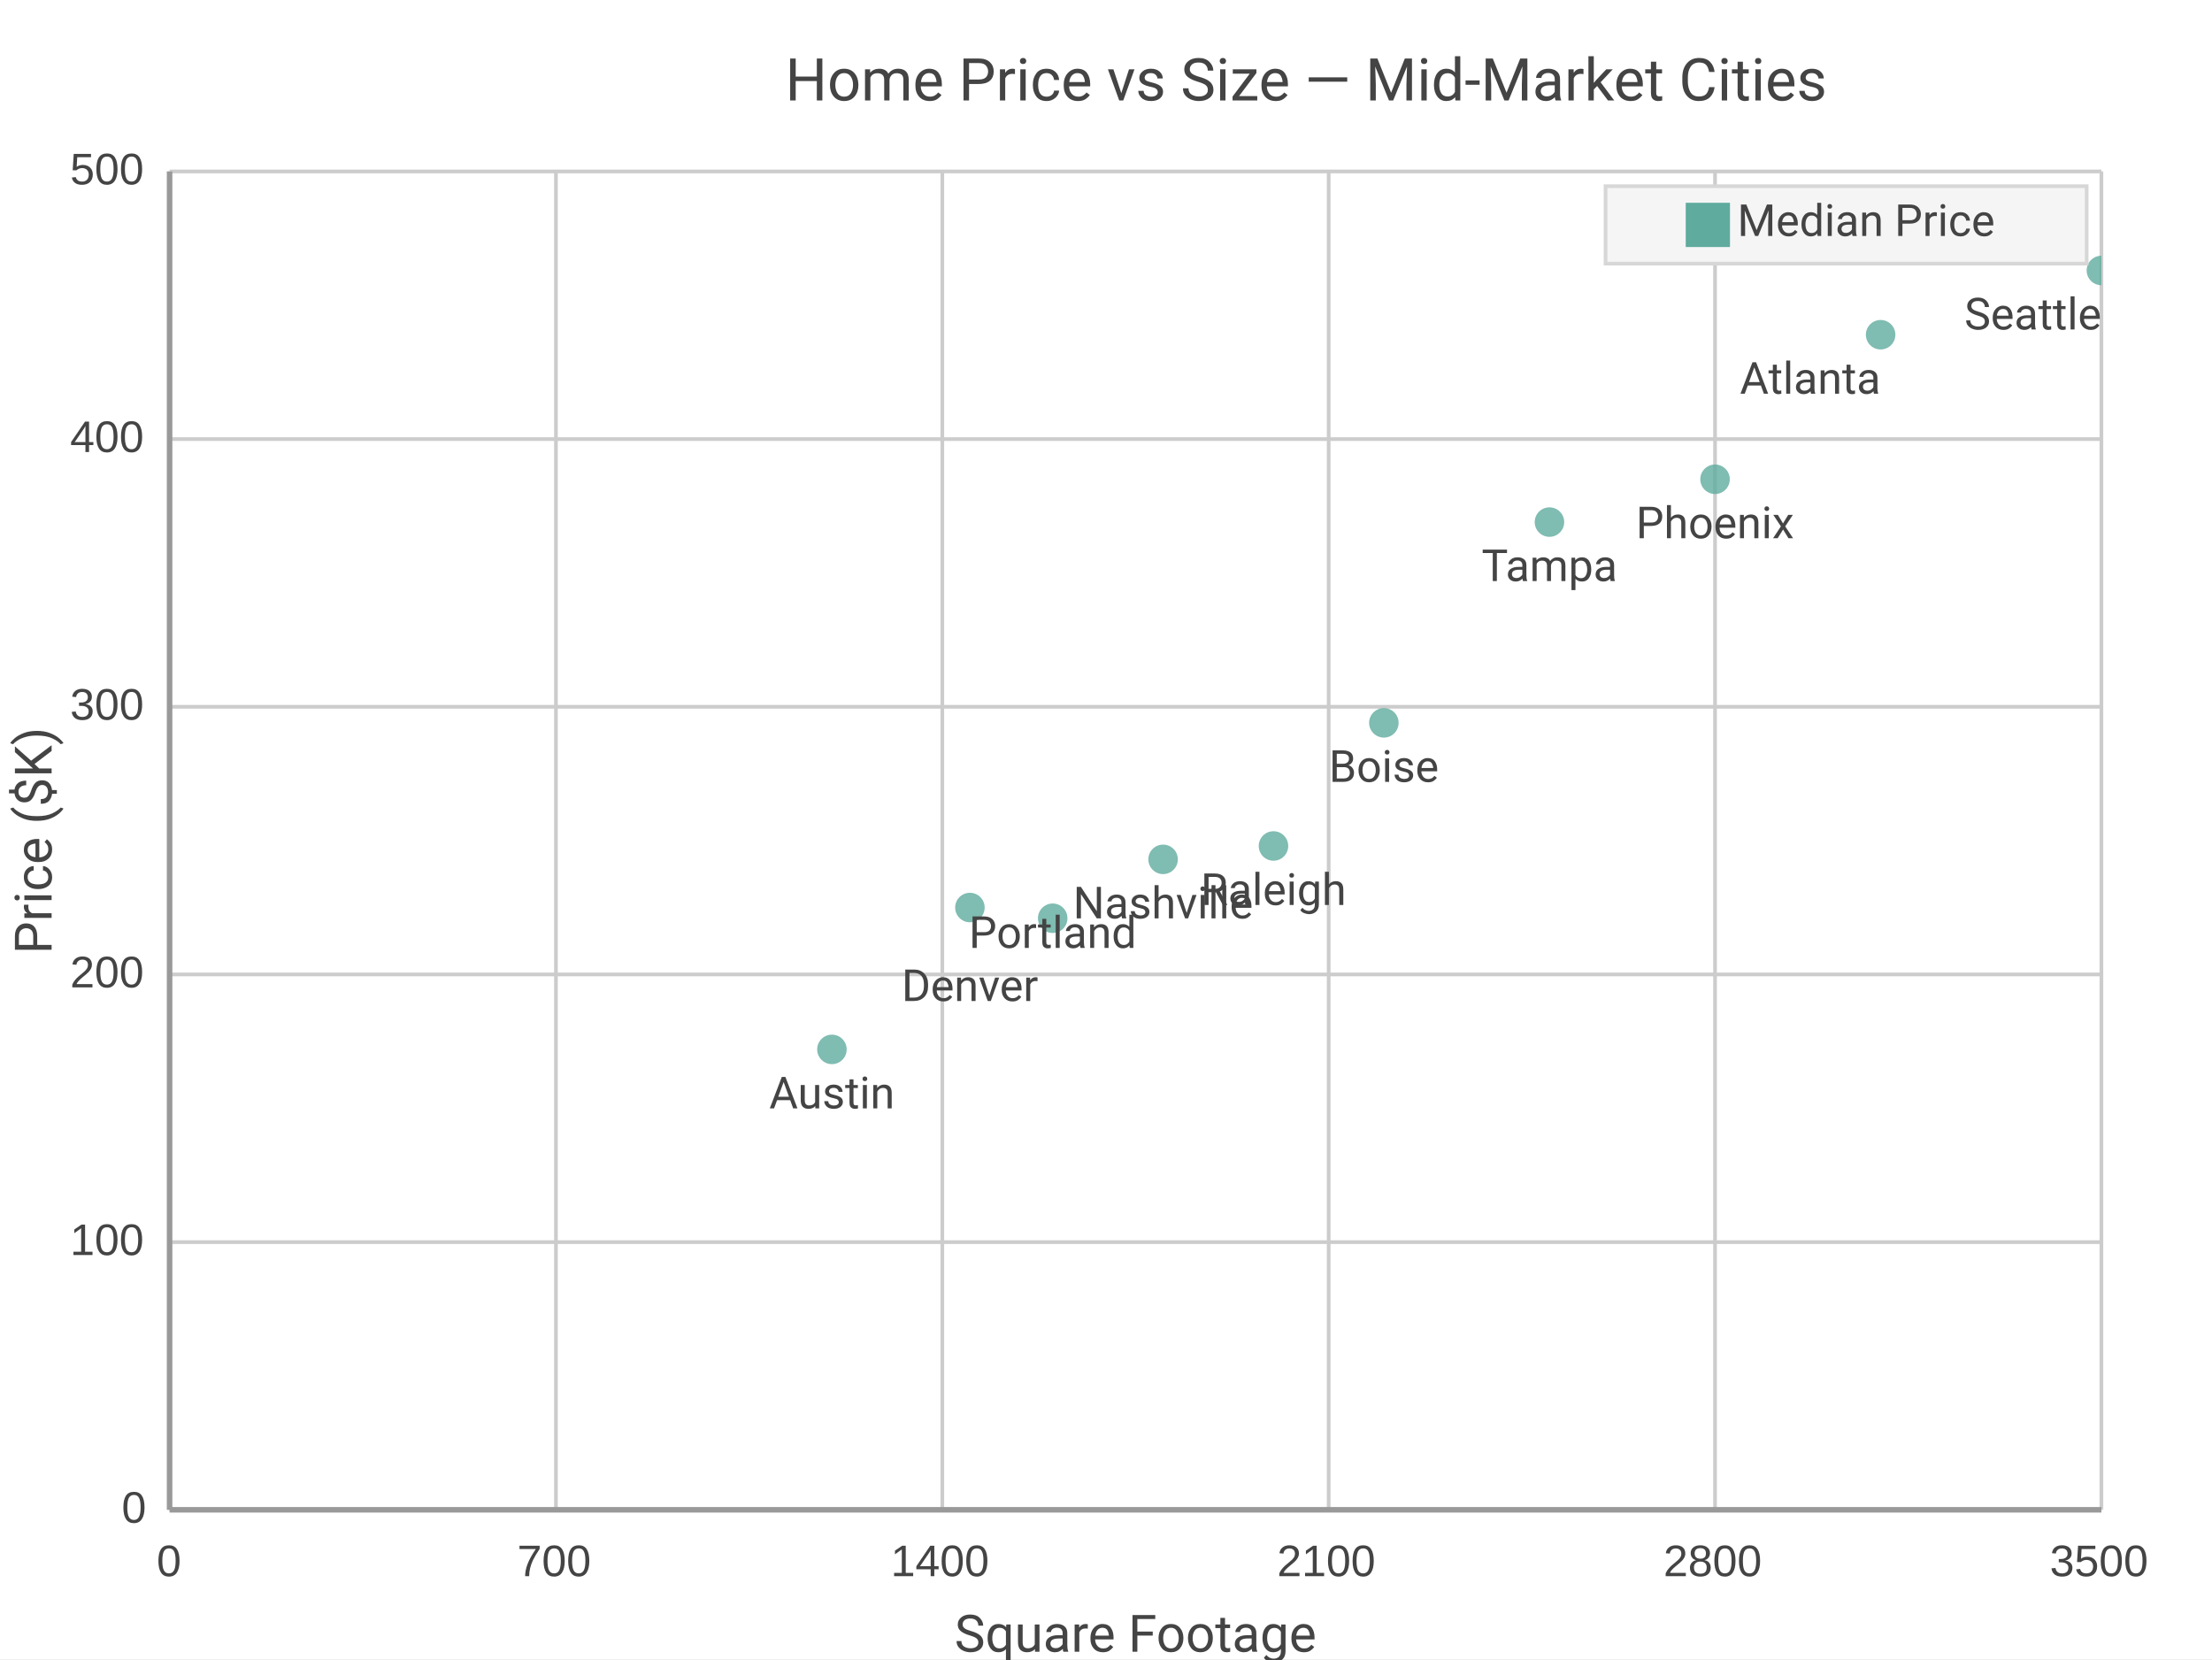
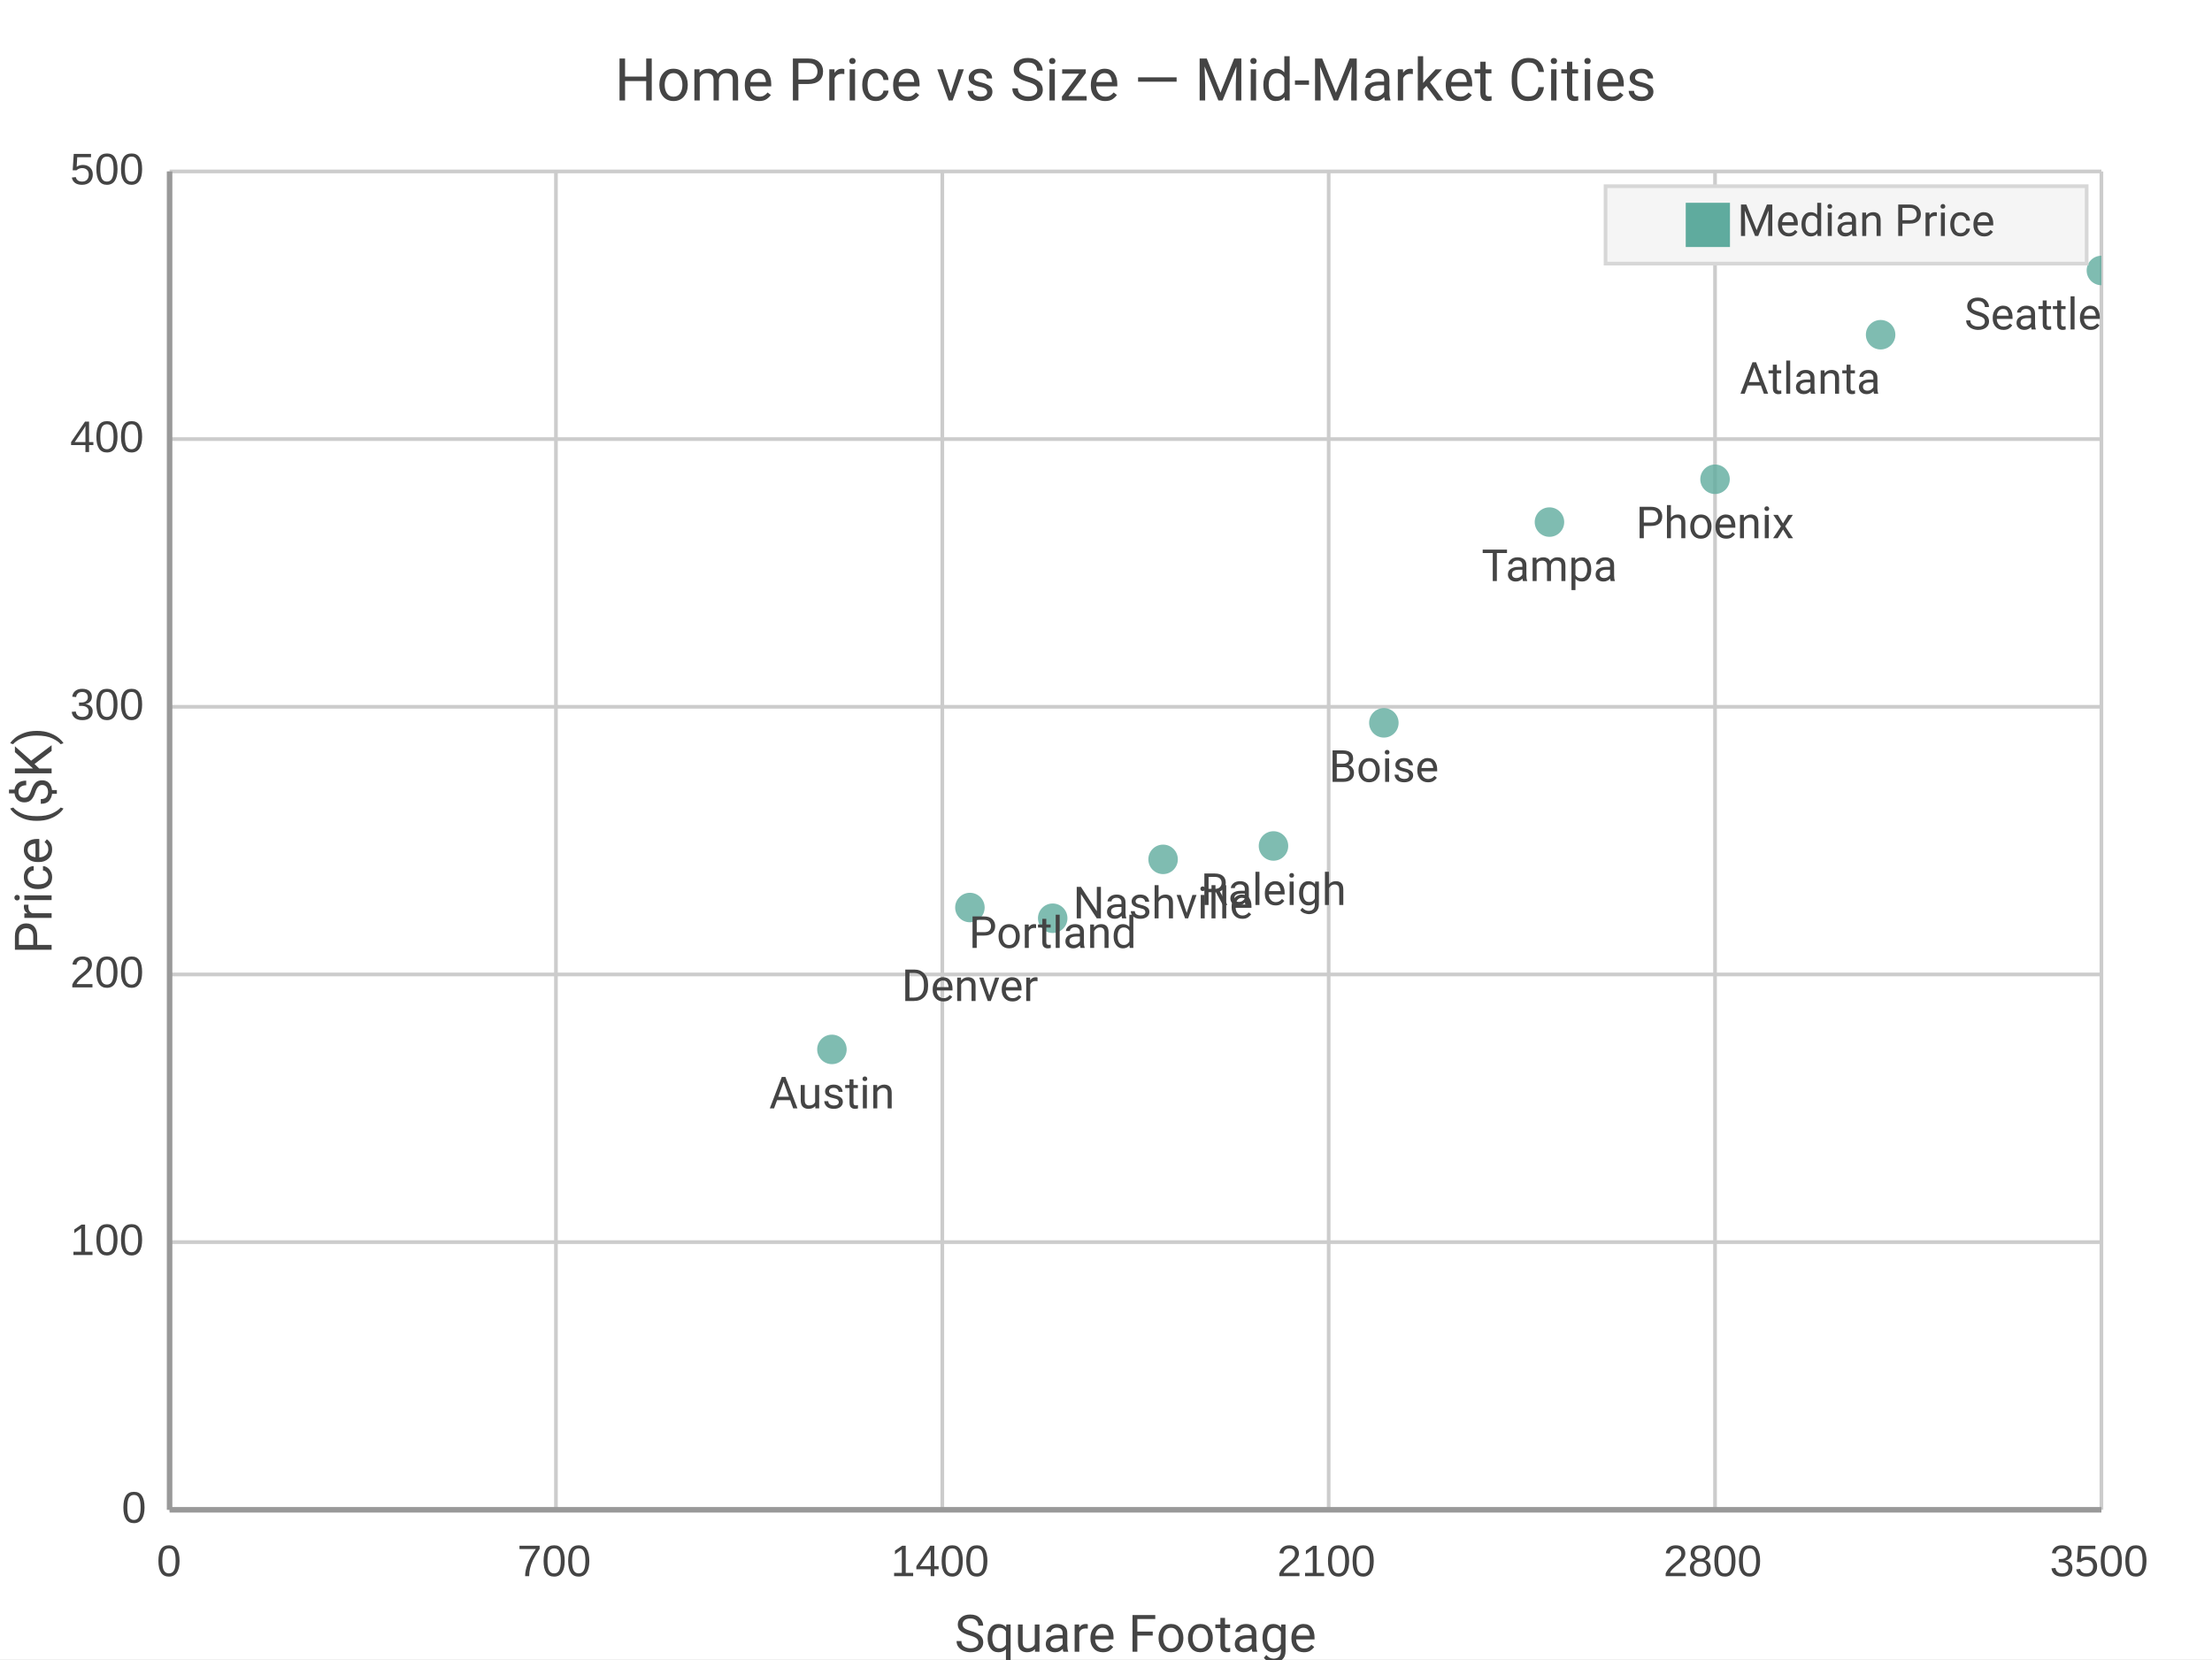
<svg xmlns="http://www.w3.org/2000/svg" width="600" height="450" viewBox="0 0 600 450">
  <path fill="#FFFFFF" d="M0 0 h600 v450 h-600 v-450Z" />
-   <text transform="translate(-95.0, 16.0)" fill="#444444" font-family="Roboto" font-weight="normal" font-size="16" x="308.0" y="11.25">Home Price vs Size — Mid-Market Cities</text>
+   <text transform="translate(0, 16.0)" fill="#444444" font-family="Roboto" font-weight="normal" font-size="16" text-anchor="middle" x="308.0" y="11.25">Home Price vs Size — Mid-Market Cities</text>
  <defs>
    <clipPath id="plot-clip">
      <rect x="0" y="0" width="524.0" height="363.0" />
    </clipPath>
  </defs>
  <g>
    <path stroke="#CCCCCC" stroke-dasharray="None" d="M0 0.0 h524.0 M0 72.6 h524.0 M0 145.2 h524.0 M0 217.8 h524.0 M0 290.4 h524.0 M0 363.0 h524.0" transform="translate(46.0, 46.5)" />
    <g font-size="12" font-family="Arial" fill="#444444" transform="translate(40.0, 46.5)">
      <text x="0" y="0.0" transform="translate(-21, 3.5)">500</text>
      <text x="0" y="72.6" transform="translate(-21, 3.5)">400</text>
      <text x="0" y="145.2" transform="translate(-21, 3.5)">300</text>
      <text x="0" y="217.8" transform="translate(-21, 3.5)">200</text>
      <text x="0" y="290.4" transform="translate(-21, 3.5)">100</text>
      <text x="0" y="363.0" transform="translate(-7, 3.5)">0</text>
    </g>
  </g>
  <g>
    <path stroke="#CCCCCC" stroke-dasharray="None" d="M524.0 0 v363.0 M419.2 0 v363.0 M314.4 0 v363.0 M209.6 0 v363.0 M104.8 0 v363.0 M0.0 0 v363.0" transform="translate(46.0, 46.5)" />
    <g font-size="12" font-family="Arial" fill="#444444" transform="translate(46.0, 64.5)">
      <text x="524.0" y="363.0" transform="translate(-14.0, 0)">3500</text>
      <text x="419.2" y="363.0" transform="translate(-14.0, 0)">2800</text>
      <text x="314.4" y="363.0" transform="translate(-14.0, 0)">2100</text>
      <text x="209.6" y="363.0" transform="translate(-14.0, 0)">1400</text>
      <text x="104.8" y="363.0" transform="translate(-10.5, 0)">700</text>
      <text x="0.0" y="363.0" transform="translate(-3.5, 0)">0</text>
    </g>
  </g>
  <g>
    <g opacity="0.8" transform="translate(-30.0, -40.5) rotate(180, 300.0, 225.0) scale(-1, 1) translate(-524.0, 0)" clip-path="url(#plot-clip)">
      <g fill="#5fab9e">
        <circle cx="179.657" cy="124.872" r="4" />
        <circle cx="217.086" cy="163.35" r="4" />
        <circle cx="239.543" cy="160.446" r="4" />
        <circle cx="269.486" cy="176.418" r="4" />
        <circle cx="299.429" cy="180.048" r="4" />
        <circle cx="329.371" cy="213.444" r="4" />
        <circle cx="374.286" cy="267.894" r="4" />
        <circle cx="419.2" cy="279.51" r="4" />
        <circle cx="464.114" cy="318.714" r="4" />
        <circle cx="524.0" cy="336.138" r="4" />
      </g>
    </g>
    <g transform="translate(-30.0, -40.5) rotate(180, 300.0, 225.0) scale(-1, 1) translate(-524.0, 0)">
      <g>
        <text x="179.657" y="108.872" fill="#444444" font-size="12" font-family="Roboto" text-anchor="middle" transform="translate(179.6571,108.872) scale(1,-1) translate(-179.6571,-108.872)">Austin</text>
        <text x="217.086" y="138" fill="#444444" font-size="12" font-family="Roboto" text-anchor="middle" transform="translate(217.0857,138) scale(1,-1) translate(-217.0857,-138)">Denver</text>
        <text x="239.543" y="152.4" fill="#444444" font-size="12" font-family="Roboto" text-anchor="middle" transform="translate(239.5429,152.4) scale(1,-1) translate(-239.5429,-152.4)">Portland</text>
        <text x="269.486" y="160.418" fill="#444444" font-size="12" font-family="Roboto" text-anchor="middle" transform="translate(269.4857,160.418) scale(1,-1) translate(-269.4857,-160.418)">Nashville</text>
        <text x="299.429" y="164.048" fill="#444444" font-size="12" font-family="Roboto" text-anchor="middle" transform="translate(299.4286,164.048) scale(1,-1) translate(-299.4286,-164.048)">Raleigh</text>
        <text x="329.371" y="197.444" fill="#444444" font-size="12" font-family="Roboto" text-anchor="middle" transform="translate(329.3714,197.444) scale(1,-1) translate(-329.3714,-197.444)">Boise</text>
        <text x="374.286" y="251.894" fill="#444444" font-size="12" font-family="Roboto" text-anchor="middle" transform="translate(374.2857,251.894) scale(1,-1) translate(-374.2857,-251.894)">Tampa</text>
        <text x="419.2" y="263.51" fill="#444444" font-size="12" font-family="Roboto" text-anchor="middle" transform="translate(419.2,263.51) scale(1,-1) translate(-419.2,-263.51)">Phoenix</text>
        <text x="464.114" y="302.714" fill="#444444" font-size="12" font-family="Roboto" text-anchor="end" transform="translate(464.1143,302.714) scale(1,-1) translate(-464.1143,-302.714)">Atlanta</text>
        <text x="524.0" y="320.138" fill="#444444" font-size="12" font-family="Roboto" text-anchor="end" transform="translate(524.0,320.138) scale(1,-1) translate(-524.0,-320.138)">Seattle</text>
      </g>
    </g>
  </g>
  <g>
    <rect transform="translate(-21.75, -3.5)" x="457.25" y="54.0" width="130.5" height="21.0" fill="#f5f5f5" stroke="#d7d7d7" />
    <g>
      <rect y="55.0" x="457.25" width="12" height="12" fill="#5fab9e" />
      <text y="64.0" x="471.25" font-size="12" font-family="Roboto" fill="#444444">Median Price</text>
    </g>
  </g>
  <path d="M46.0 46.5 v363.0 M46.0 409.5 h524.0" stroke="#999" stroke-width="1.5" fill="none" />
  <text x="308.0" y="448" fill="#444444" font-size="14" font-family="Roboto" text-anchor="middle">Square Footage</text>
  <text x="14" y="228.0" fill="#444444" font-size="14" font-family="Roboto" text-anchor="middle" transform="rotate(-90, 14, 228.0)">Price ($K)</text>
</svg>
